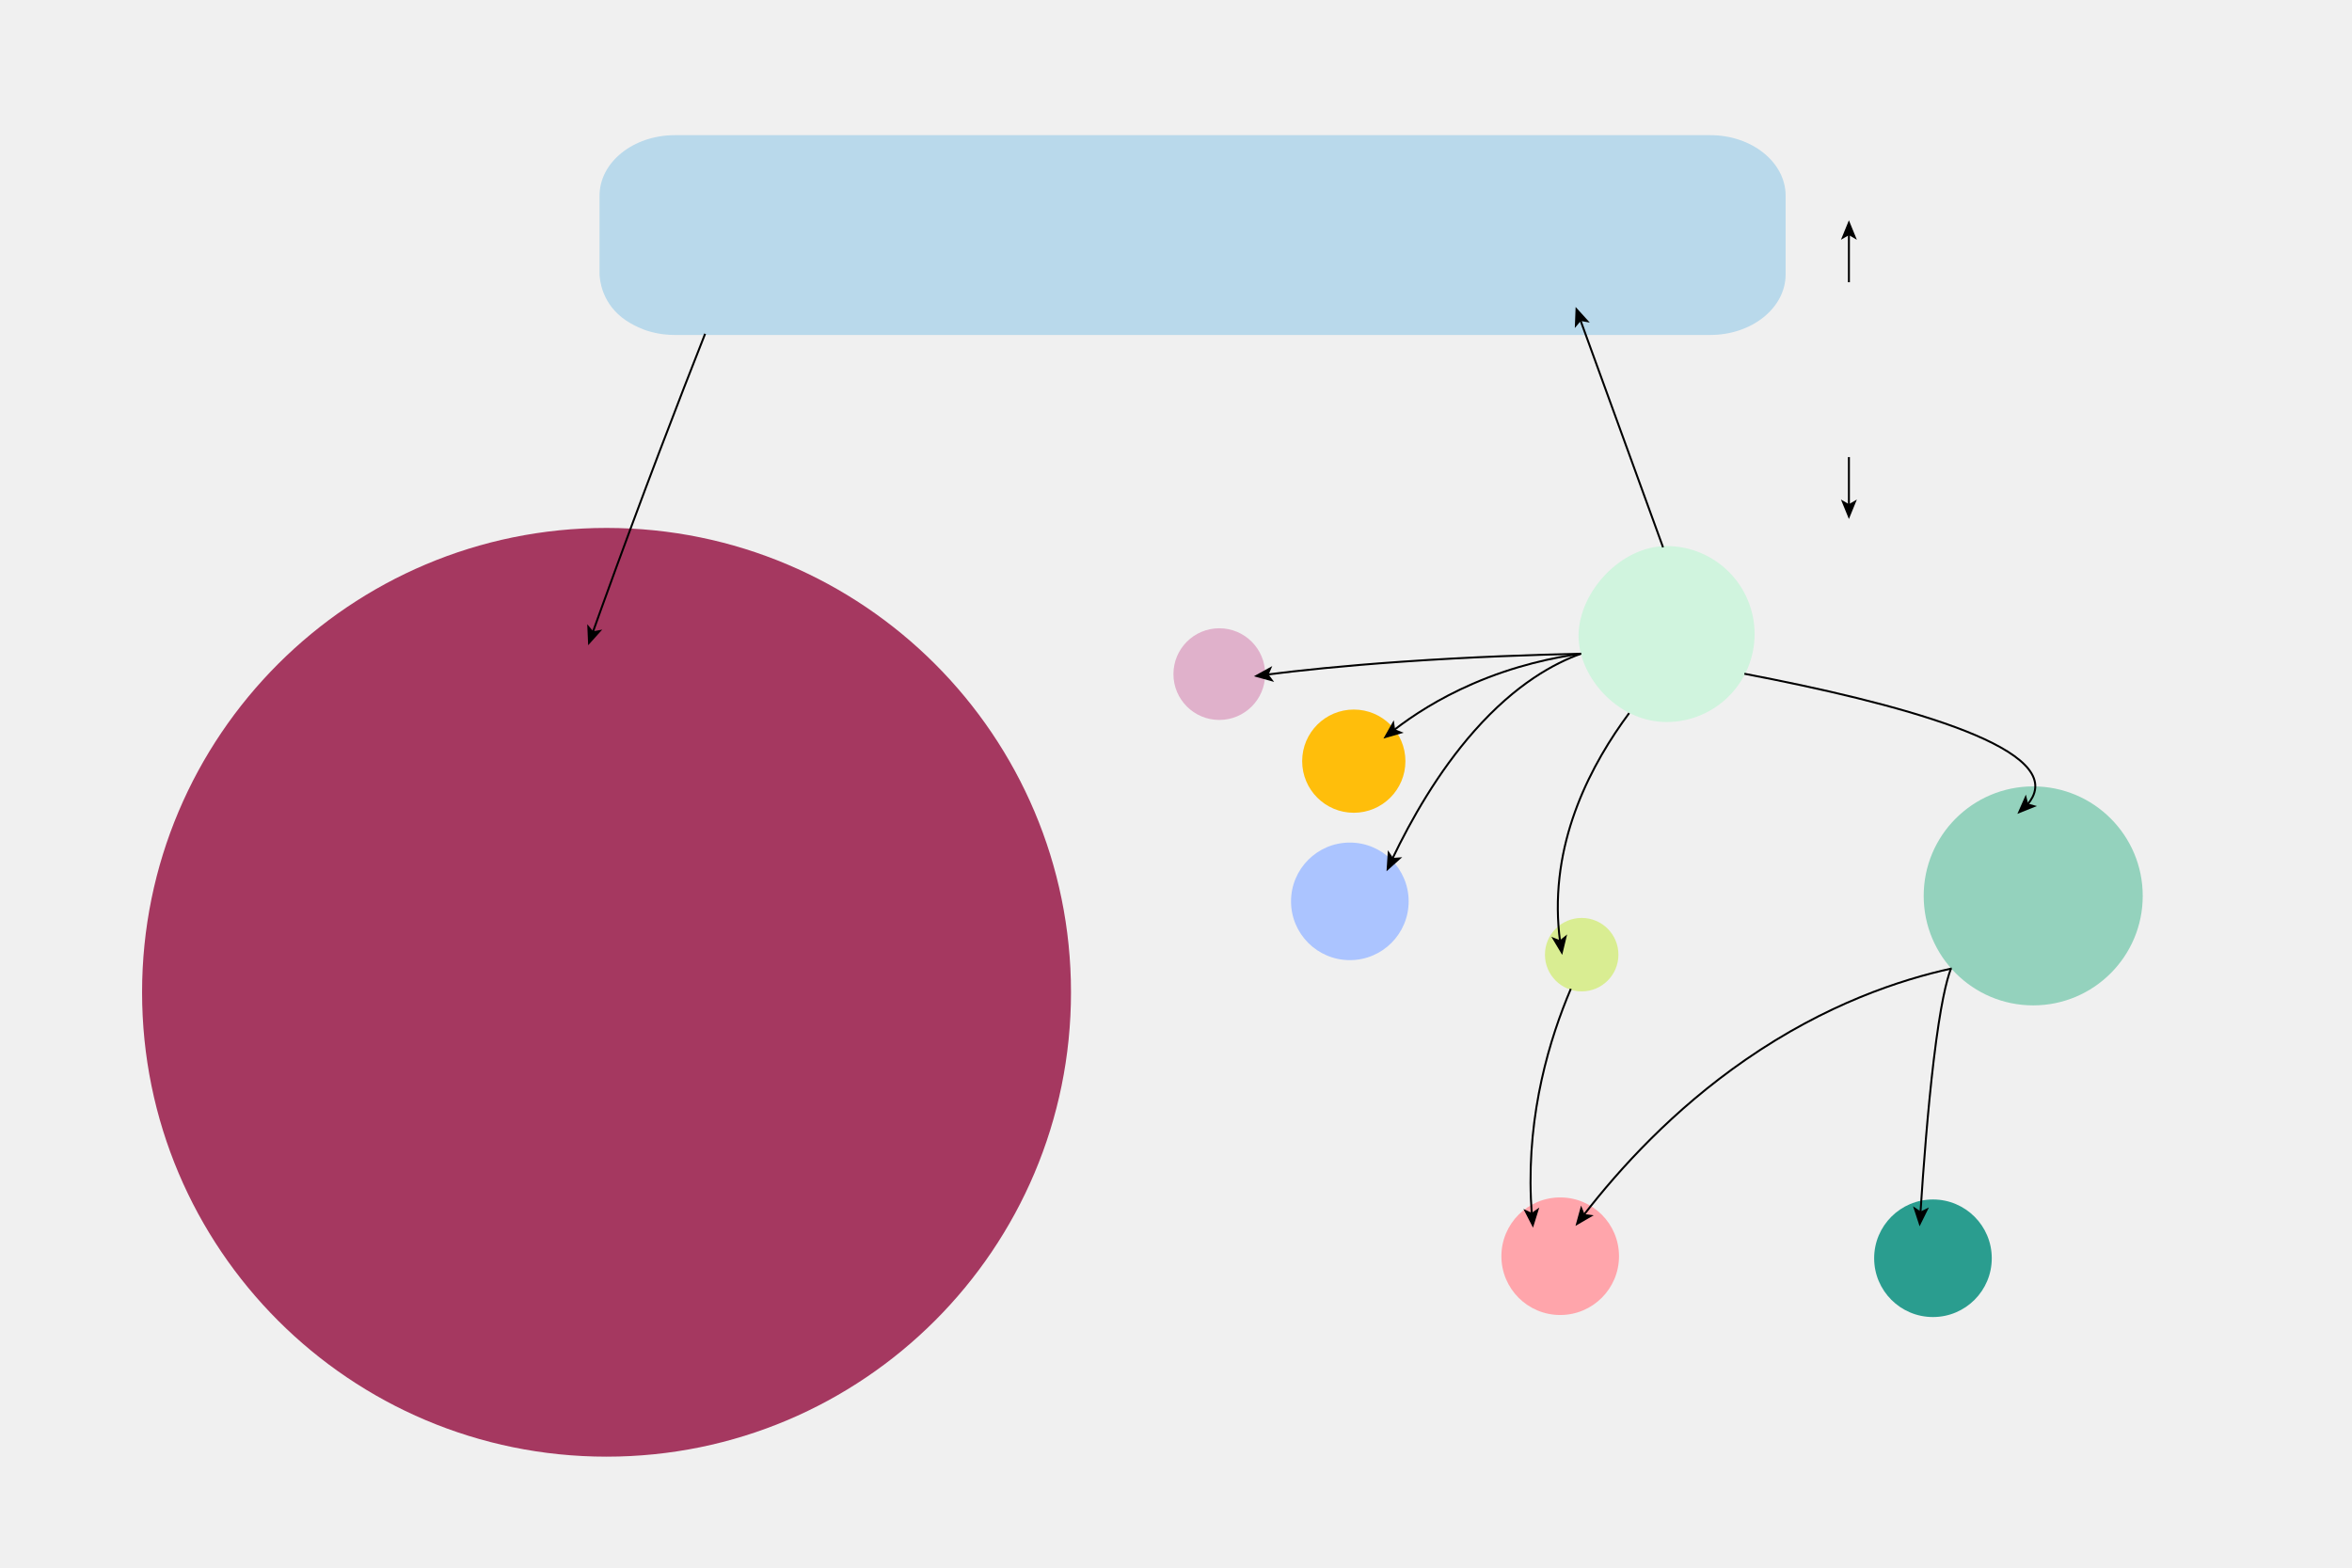
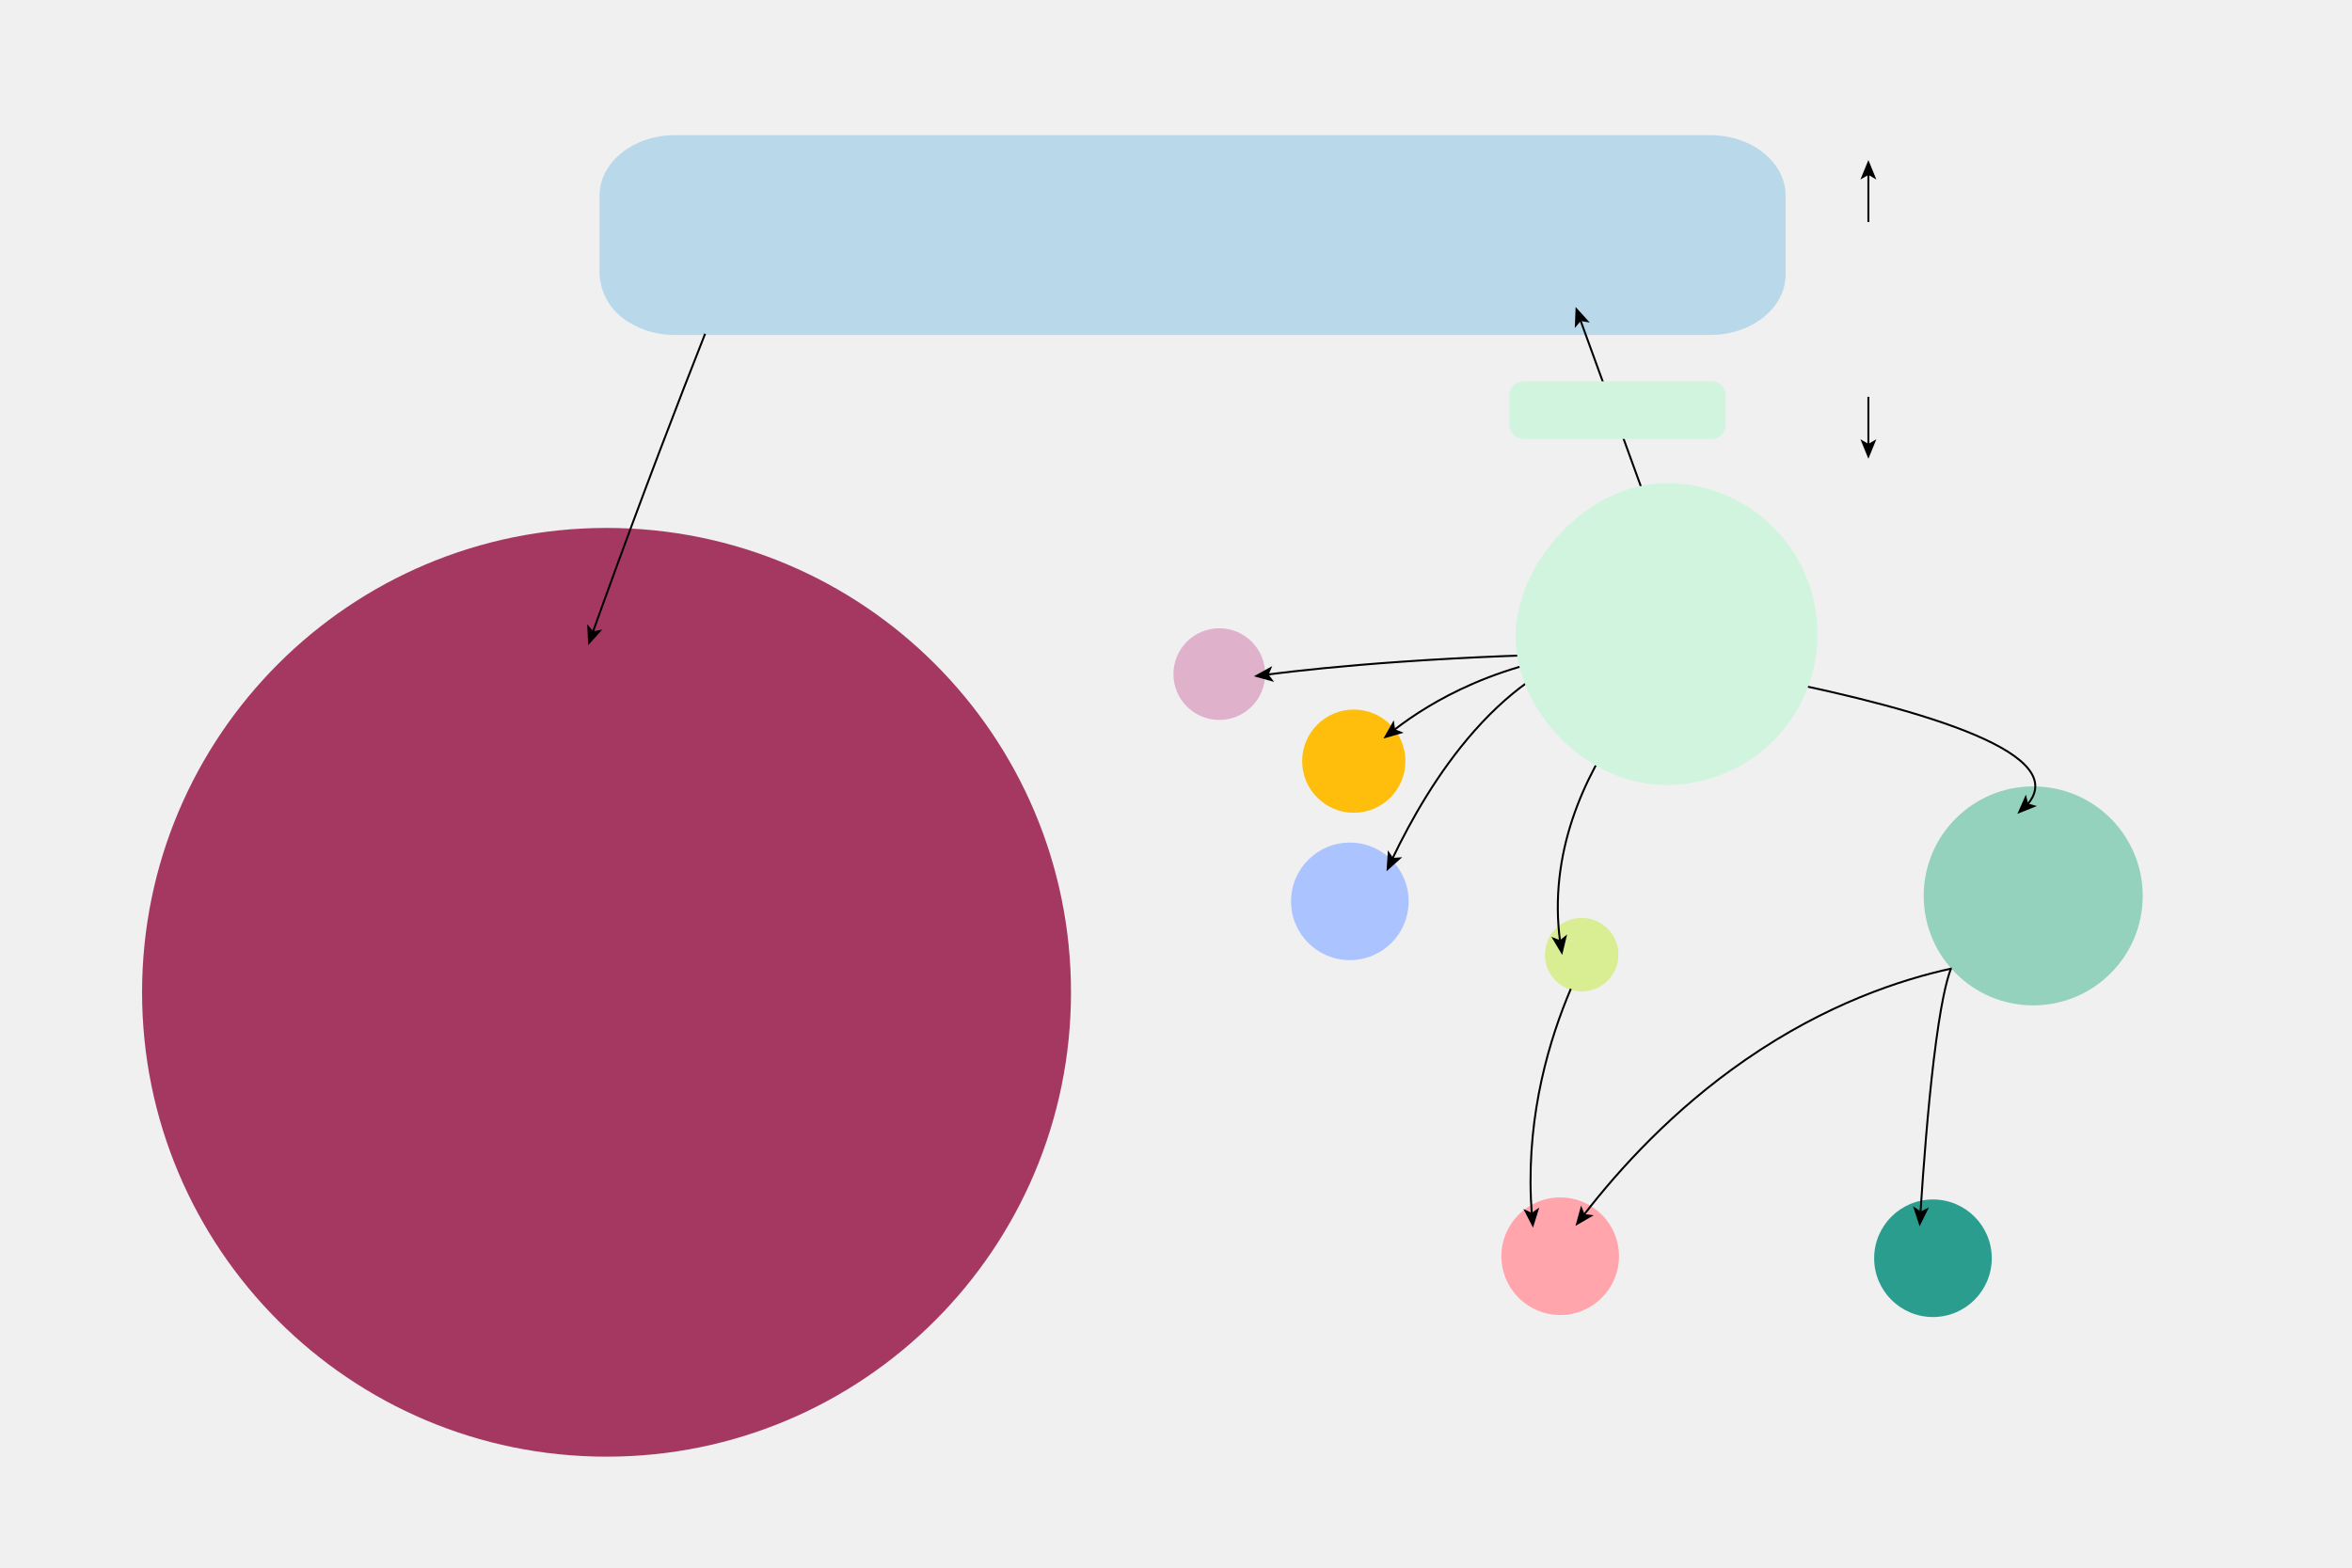
<svg xmlns="http://www.w3.org/2000/svg" id="g-ascri-Artboard_1-group2023-img" baseProfile="tiny" version="1.2" viewBox="0 0 1200 800">
  <path d="M872.601,170.934H344.319c-3.039.018-7.626-.258-13.047-1.826-.198-.057-.805-.234-1.524-.471,0,0-7.094-2.305-12.606-6.752-10.138-8.18-11.109-18.868-11.257-21.848v-40.165c0-17.064,17.207-30.898,38.433-30.898h528.283c21.226,0,38.433,13.833,38.433,30.898v40.165c0,17.064-17.207,30.898-38.433,30.898Z" fill="#b9d9eb" />
  <path d="M283.079,149.437" fill="#b9d9eb" />
  <path d="M331.272,168.662" fill="#b9d9eb" />
  <g id="direct23">
    <g id="Airbnb_Inc">
      <path id="p_1177.8892547487824" d="M309.457,743.346c-130.875,0-236.97-106.095-236.97-236.97s106.095-236.97,236.97-236.97,236.97,106.095,236.97,236.97-106.095,236.97-236.97,236.97Z" fill="#a53860" />
    </g>
    <path d="M333.983,191.565" fill="#a53860" />
    <path d="M327.849,246.786" fill="#b9d9eb" />
    <g>
      <path d="M359.744,170.347c-12.941,32.78-31.731,81.439-52.794,139.783-1.535,4.253-3.034,8.421-4.494,12.502" fill="none" stroke="#000" stroke-miterlimit="10" />
      <polygon points="300.082 329.277 299.614 318.54 302.644 322.135 307.267 321.285 300.082 329.277" />
    </g>
  </g>
-   <g id="indirect23">
+   <g>
+     <g>
+       <path d="M953.26,81.662v31.612" fill="#fff" />
+       <g>
+         <path d="M953.26,88.722v24.551" fill="none" stroke="#000" stroke-miterlimit="10" />
+         <polygon points="953.26 81.662 949.195 91.611 953.26 89.25 957.325 91.611 953.26 81.662" />
+       </g>
+     </g>
+     <g>
+       <path d="M953.26,234.115v-31.612" fill="#fff" />
+       <g>
+         <path d="M953.26,227.054v-24.551" fill="none" stroke="#000" stroke-miterlimit="10" />
+         <polygon points="953.26 234.115 957.326 224.166 953.26 226.527 949.196 224.166 953.26 234.115" />
+       </g>
+     </g>
+   </g>
+   <g>
    <g id="_iShares_Intermediate_Term_Corporate_Bond_ETF">
      <path id="p_1232.8826589449548" d="M1037.351,513.051c-30.86,0-55.877-25.017-55.877-55.877s25.017-55.877,55.877-55.877,55.877,25.017,55.877,55.877-25.017,55.877-55.877,55.877Z" fill="#94d2bd" />
    </g>
    <g id="iShares_Core_MSCI_Emerging_Markets_ETF43">
      <path id="p_1224.3430755101604" d="M806.982,505.916c-10.353,0-18.745-8.393-18.745-18.745s8.393-18.745,18.745-18.745,18.745,8.393,18.745,18.745-8.393,18.745-18.745,18.745Z" fill="#d9ed92" />
-     </g>
-     <g id="Columbia_University_Trust_U_x2F_W_E_Reussner__x28_2022_x29_">
-       <path id="p_989.0262009642302" d="M850.298,368.451c-22.578,0-40.822-18.793-44.288-37.447-.669-3.599-.642-6.408-.615-7.441.566-21.771,21.648-44.903,44.888-44.903h.015c24.795-.004,44.899,20.093,44.903,44.888.004,24.795-20.093,44.899-44.888,44.903h-.015Z" fill="#d0f4de" />
    </g>
    <g id="Microsoft_Corp.">
      <path id="p_804.2231735218555" d="M688.696,489.964c-16.567.003-30-13.425-30.003-29.992-.003-16.567,13.425-30,29.992-30.003h.011c16.567-.003,30,13.425,30.003,29.992.003,16.567-13.425,30-29.992,30.003h-.011Z" fill="#abc4ff" />
    </g>
    <g id="Alphabet_Inc.">
      <path id="p_731.3220017612871" d="M690.711,414.761c-14.545.003-26.338-11.786-26.341-26.332-.003-14.545,11.786-26.338,26.332-26.341h.01c14.545-.003,26.338,11.786,26.341,26.332.003,14.545-11.786,26.338-26.332,26.341h-.01Z" fill="#ffbe0b" />
    </g>
    <g id="Amazon.com_x2C__Inc.">
      <path id="p_971.0529753396582" d="M622.086,367.394c-12.919,0-23.392-10.473-23.392-23.392s10.473-23.392,23.392-23.392,23.392,10.473,23.392,23.392-10.473,23.392-23.392,23.392Z" fill="#e0b1cb" />
    </g>
    <g>
      <path d="M848.496,279.311c-9.246-25.459-22.94-63.144-39.254-107.958-.996-2.735-1.974-5.424-2.936-8.064" fill="none" stroke="#000" stroke-miterlimit="10" />
      <polygon points="803.89 156.657 811.115 164.615 806.487 163.787 803.475 167.396 803.89 156.657" />
    </g>
    <g>
      <path d="M889.999,343.818c77.472,14.84,160.275,36.807,147.01,62.935-.645,1.27-1.503,2.523-2.557,3.758" fill="none" stroke="#000" stroke-miterlimit="10" />
      <polygon points="1029.272 415.323 1033.608 405.488 1034.733 410.053 1039.254 411.338 1029.272 415.323" />
    </g>
    <g>
      <path d="M831.206,363.898c-19.004,25.608-39.316,63.515-36.062,108.603.191,2.649.459,5.253.795,7.814" fill="none" stroke="#000" stroke-miterlimit="10" />
      <polygon points="797.042 487.287 791.517 478.068 795.893 479.786 799.554 476.837 797.042 487.287" />
    </g>
    <g id="Microsoft_Corp.1" data-name="Microsoft_Corp.">
      <path id="p_804.22317352185551" data-name="p_804.2231735218555" d="M796.021,671.053c-16.567.003-30-13.425-30.003-29.992-.003-16.567,13.425-30,29.992-30.003h.011c16.567-.003,30,13.425,30.003,29.992.003,16.567-13.425,30-29.992,30.003h-.011Z" fill="#ffa5ab" />
    </g>
    <g id="Microsoft_Corp.2" data-name="Microsoft_Corp.">
      <path id="p_804.22317352185552" data-name="p_804.2231735218555" d="M986.204,672.094c-16.567.003-30-13.425-30.003-29.992-.003-16.567,13.425-30,29.992-30.003h.011c16.567-.003,30,13.425,30.003,29.992.003,16.567-13.425,30-29.992,30.003h-.011Z" fill="#2a9d8f" />
    </g>
    <path d="M720.473,333.483c25.527.521,51.055,1.042,76.582,1.563" fill="none" />
    <g>
      <path d="M806.611,333.59c-22.715.503-55.639,1.584-91.552,4.091-29.956,2.091-52.519,4.513-68.349,6.514" fill="none" stroke="#000" stroke-miterlimit="10" />
      <polygon points="639.711 345.11 649.116 339.908 647.247 344.221 650.068 347.982 639.711 345.11" />
    </g>
    <g>
      <path d="M806.611,333.59c-13.717,1.892-33.599,5.956-55.286,15.378-17.304,7.518-30.523,16.174-40.005,23.498" fill="none" stroke="#000" stroke-miterlimit="10" />
      <polygon points="705.824 376.892 711.115 367.537 711.781 372.191 716.152 373.918 705.824 376.892" />
    </g>
    <g>
      <path d="M806.611,333.59c-13.501,4.852-33.07,15.269-54.415,39.427-18.555,21-32.339,45.463-41.793,65.2" fill="none" stroke="#000" stroke-miterlimit="10" />
      <polygon points="707.413 444.608 708.108 433.882 710.731 437.784 715.419 437.438 707.413 444.608" />
    </g>
    <g>
      <path d="M995.799,494.206c-26.129,5.741-64.001,18.069-105.311,46.655-36.915,25.545-64.071,55.421-82.399,79.099" fill="none" stroke="#000" stroke-miterlimit="10" />
      <polygon points="803.816 625.576 806.666 615.213 808.446 619.564 813.107 620.174 803.816 625.576" />
    </g>
    <g>
      <path d="M995.327,494.436c-2.169,5.74-5.313,18.065-8.743,46.645-3.003,25.028-5.228,54.214-6.748,77.652" fill="none" stroke="#000" stroke-miterlimit="10" />
      <polygon points="979.39 625.779 976.039 615.567 979.927 618.21 984.149 616.143 979.39 625.779" />
    </g>
    <g>
      <path d="M801.441,504.612c-10.73,25.294-22.197,62.736-20.36,107.271.106,2.567.253,5.092.438,7.575" fill="none" stroke="#000" stroke-miterlimit="10" />
      <polygon points="782.152 626.488 777.24 616.928 781.495 618.928 785.34 616.224 782.152 626.488" />
    </g>
-   </g>
-   <g>
-     <path d="M943.32,112.411v31.612" fill="#fff" />
-     <g>
-       <path d="M943.32,119.471v24.551" fill="none" stroke="#000" stroke-miterlimit="10" />
-       <polygon points="943.32 112.411 939.254 122.36 943.32 119.999 947.384 122.36 943.32 112.411" />
-     </g>
-   </g>
-   <g>
-     <path d="M943.32,264.864v-31.612" fill="#fff" />
-     <g>
-       <path d="M943.32,257.803v-24.551" fill="none" stroke="#000" stroke-miterlimit="10" />
-       <polygon points="943.32 264.864 947.385 254.915 943.32 257.275 939.255 254.915 943.32 264.864" />
+     <rect x="770.078" y="194.578" width="110.395" height="29.411" rx="7.341" ry="7.341" fill="#d0f4de" />
+     <g id="Columbia_University_Trust_U_x2F_W_E_Reussner__x28_2022_x29_">
+       <path id="p_989.0262009642302" d="M850.302,400.555c-38.713,0-69.994-32.232-75.937-64.226-1.147-6.172-1.1-10.991-1.054-12.762.971-37.34,37.118-77.012,76.966-77.012h.025c42.514-.007,76.984,34.462,76.991,76.987.007,42.526-34.452,77.006-76.966,77.013h-.025Z" fill="#d0f4de" />
    </g>
  </g>
  <style>
#g-ascri-Artboard_1-group2023-img rect, #g-ascri-Artboard_1-group2023-img circle, #g-ascri-Artboard_1-group2023-img path, #g-ascri-Artboard_1-group2023-img line, #g-ascri-Artboard_1-group2023-img polyline, #g-ascri-Artboard_1-group2023-img polygon { vector-effect: non-scaling-stroke; }
</style>
</svg>
